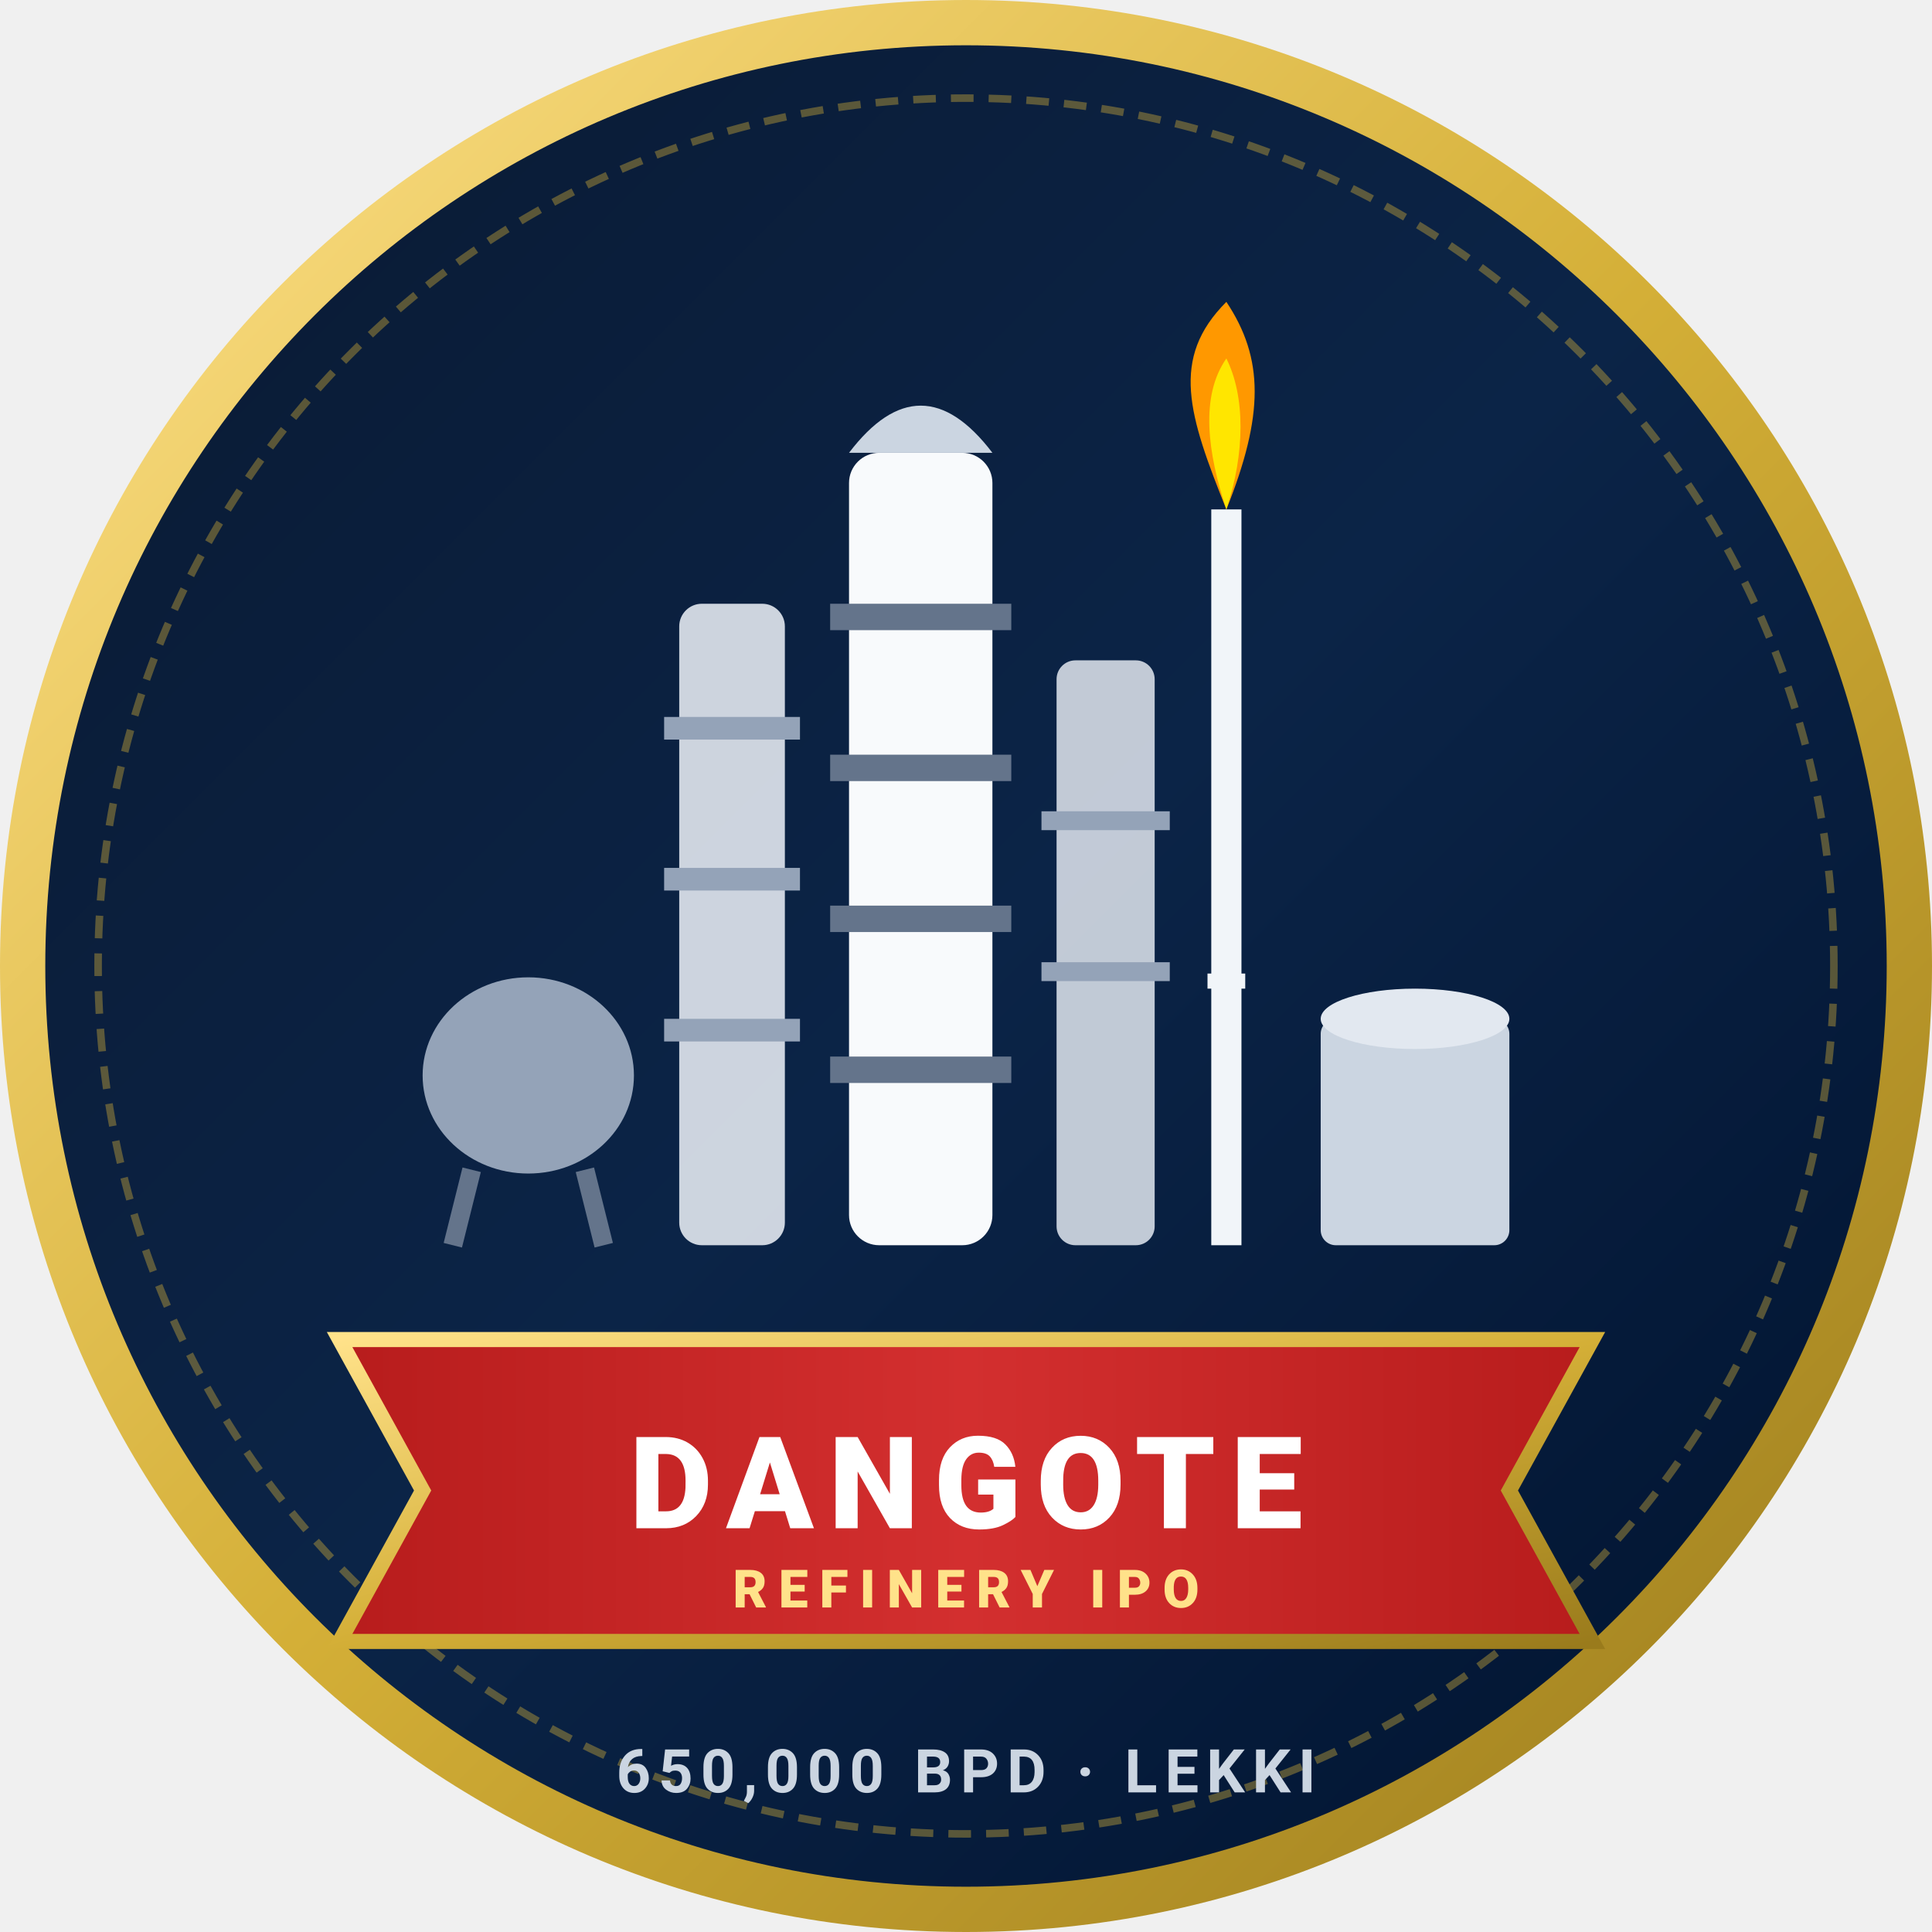
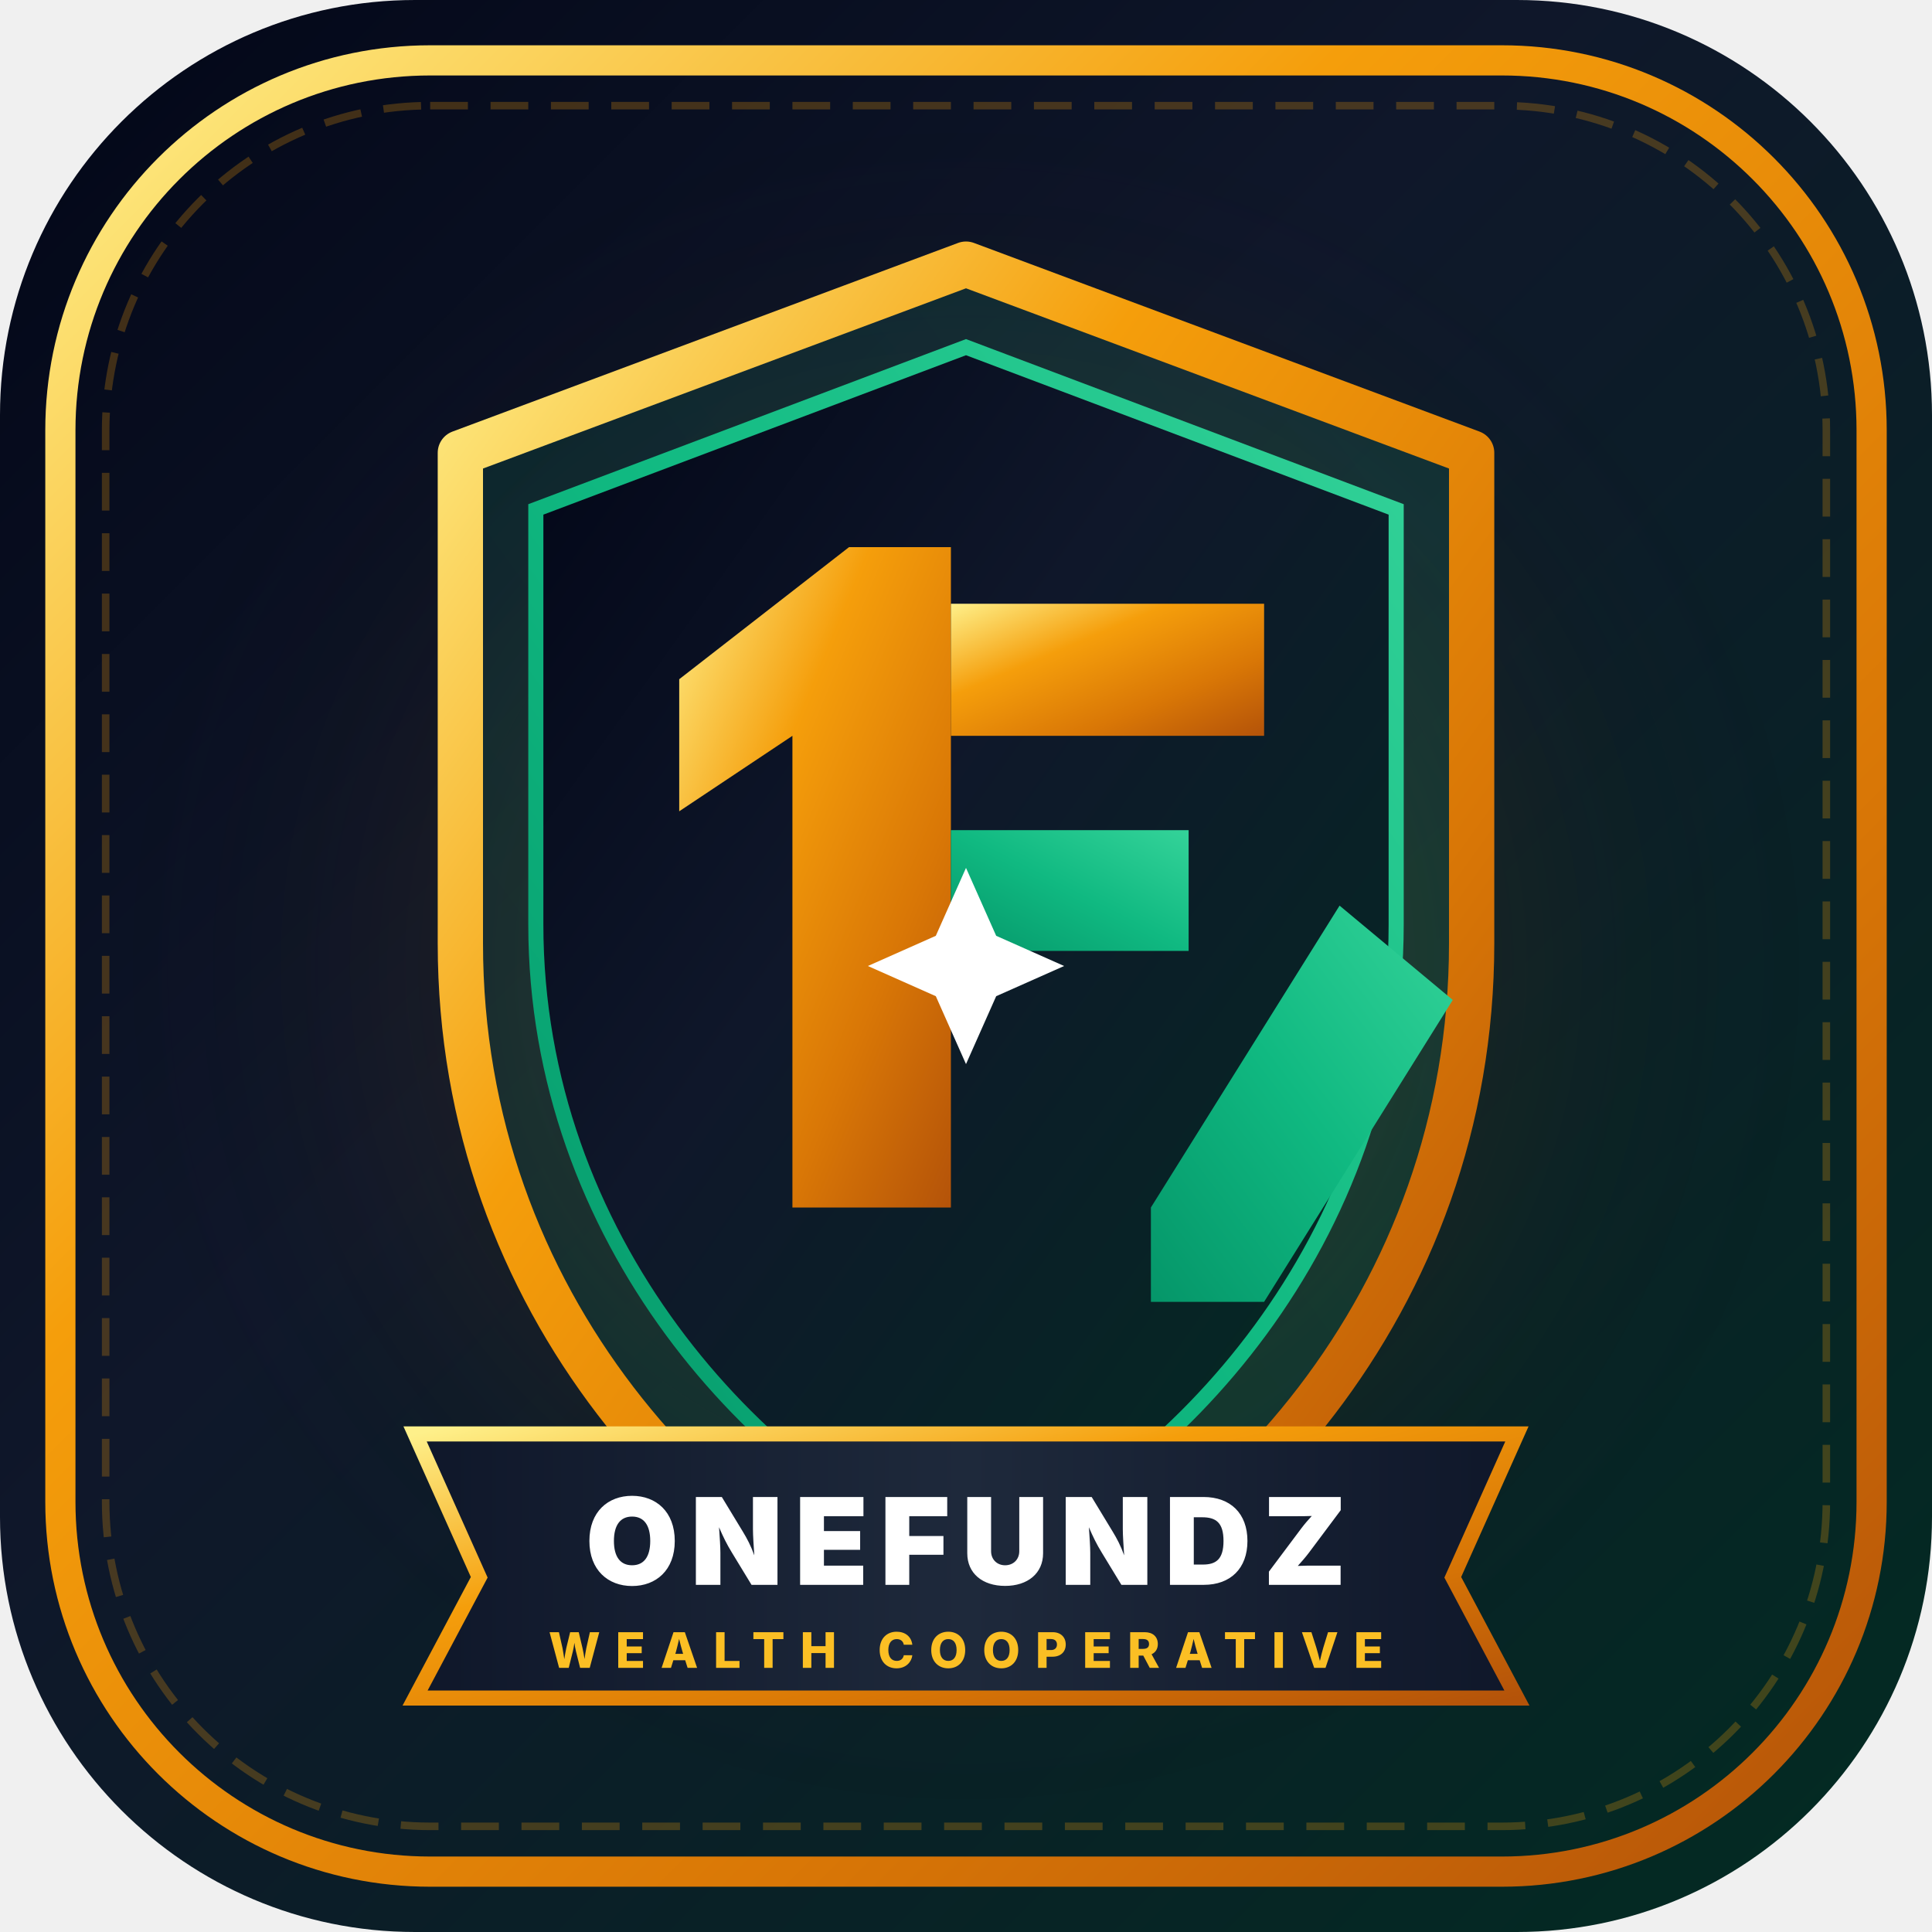
<svg xmlns="http://www.w3.org/2000/svg" viewBox="0 0 512 512" width="512" height="512">
  <defs>
    <linearGradient id="bgGrad" x1="0%" y1="0%" x2="100%" y2="100%">
-       <stop offset="0%" stop-color="#0a1931" />
-       <stop offset="50%" stop-color="#0b2447" />
-       <stop offset="100%" stop-color="#00122e" />
+       <stop offset="0%" stop-color="#020617" />
+       <stop offset="40%" stop-color="#0f172a" />
+       <stop offset="100%" stop-color="#022c22" />
    </linearGradient>
    <linearGradient id="goldGrad" x1="0%" y1="0%" x2="100%" y2="100%">
-       <stop offset="0%" stop-color="#ffe28a" />
-       <stop offset="50%" stop-color="#d4af37" />
-       <stop offset="100%" stop-color="#9a7b1c" />
+       <stop offset="0%" stop-color="#fef08a" />
+       <stop offset="35%" stop-color="#f59e0b" />
+       <stop offset="70%" stop-color="#d97706" />
+       <stop offset="100%" stop-color="#b45309" />
    </linearGradient>
-     <linearGradient id="redGrad" x1="0%" y1="0%" x2="100%" y2="0%">
-       <stop offset="0%" stop-color="#b71c1c" />
-       <stop offset="50%" stop-color="#d32f2f" />
-       <stop offset="100%" stop-color="#b71c1c" />
+     <linearGradient id="goldLight" x1="0%" y1="0%" x2="100%" y2="0%">
+       <stop offset="0%" stop-color="#fbbf24" />
+       <stop offset="100%" stop-color="#f59e0b" />
    </linearGradient>
+     <linearGradient id="emeraldGrad" x1="0%" y1="100%" x2="100%" y2="0%">
+       <stop offset="0%" stop-color="#059669" />
+       <stop offset="50%" stop-color="#10b981" />
+       <stop offset="100%" stop-color="#34d399" />
+     </linearGradient>
+     <linearGradient id="ribbonGrad" x1="0%" y1="0%" x2="100%" y2="0%">
+       <stop offset="0%" stop-color="#0f172a" />
+       <stop offset="50%" stop-color="#1e293b" />
+       <stop offset="100%" stop-color="#0f172a" />
+     </linearGradient>
+     <radialGradient id="glow" cx="50%" cy="50%" r="50%">
+       <stop offset="0%" stop-color="#f59e0b" stop-opacity="0.3" />
+       <stop offset="100%" stop-color="#020617" stop-opacity="0" />
+     </radialGradient>
  </defs>
-   <circle cx="256" cy="256" r="250" fill="url(#bgGrad)" stroke="url(#goldGrad)" stroke-width="12" />
-   <circle cx="256" cy="256" r="230" fill="none" stroke="rgba(212, 175, 55, 0.4)" stroke-width="2" stroke-dasharray="6,4" />
-   <rect x="180" y="160" width="28" height="170" rx="6" fill="#e2e8f0" opacity="0.9" />
-   <rect x="176" y="190" width="36" height="6" fill="#94a3b8" />
-   <rect x="176" y="230" width="36" height="6" fill="#94a3b8" />
-   <rect x="176" y="270" width="36" height="6" fill="#94a3b8" />
-   <rect x="225" y="120" width="38" height="210" rx="8" fill="#f8fafc" />
-   <path d="M 225 120 Q 244 95 263 120 Z" fill="#cbd5e1" />
-   <rect x="220" y="160" width="48" height="7" fill="#64748b" />
-   <rect x="220" y="200" width="48" height="7" fill="#64748b" />
-   <rect x="220" y="240" width="48" height="7" fill="#64748b" />
-   <rect x="220" y="280" width="48" height="7" fill="#64748b" />
-   <rect x="280" y="175" width="26" height="155" rx="5" fill="#e2e8f0" opacity="0.85" />
-   <rect x="276" y="215" width="34" height="5" fill="#94a3b8" />
-   <rect x="276" y="255" width="34" height="5" fill="#94a3b8" />
-   <line x1="325" y1="330" x2="325" y2="135" stroke="#f1f5f9" stroke-width="8" />
-   <line x1="322" y1="210" x2="328" y2="210" stroke="#f1f5f9" stroke-width="4" />
-   <line x1="320" y1="260" x2="330" y2="260" stroke="#f1f5f9" stroke-width="4" />
-   <path d="M 325 135 C 315 110, 310 95, 325 80 C 335 95, 335 110, 325 135 Z" fill="#ff9800" />
-   <path d="M 325 135 C 320 120, 318 105, 325 95 C 330 105, 330 120, 325 135 Z" fill="#ffe600" />
-   <ellipse cx="140" cy="285" rx="28" ry="26" fill="#94a3b8" />
-   <line x1="125" y1="310" x2="120" y2="330" stroke="#64748b" stroke-width="5" />
-   <line x1="155" y1="310" x2="160" y2="330" stroke="#64748b" stroke-width="5" />
-   <rect x="350" y="270" width="50" height="60" rx="4" fill="#cbd5e1" />
-   <ellipse cx="375" cy="270" rx="25" ry="8" fill="#e2e8f0" />
-   <path d="M 90 355 L 422 355 L 400 395 L 422 435 L 90 435 L 112 395 Z" fill="url(#redGrad)" stroke="url(#goldGrad)" stroke-width="4" />
-   <text x="256" y="405" font-family="'Segoe UI', Roboto, sans-serif" font-size="34" font-weight="900" fill="#ffffff" text-anchor="middle" letter-spacing="4">DANGOTE</text>
-   <text x="256" y="426" font-family="'Segoe UI', Roboto, sans-serif" font-size="14" font-weight="800" fill="#ffe28a" text-anchor="middle" letter-spacing="3">REFINERY IPO</text>
-   <text x="256" y="475" font-family="'Segoe UI', Roboto, sans-serif" font-size="16" font-weight="700" fill="#cbd5e1" text-anchor="middle" letter-spacing="2">650,000 BPD · LEKKI</text>
+   <rect width="512" height="512" rx="110" fill="url(#bgGrad)" />
+   <circle cx="256" cy="256" r="230" fill="url(#glow)" />
+   <rect x="16" y="16" width="480" height="480" rx="98" fill="none" stroke="url(#goldGrad)" stroke-width="8" />
+   <rect x="28" y="28" width="456" height="456" rx="86" fill="none" stroke="rgba(245, 158, 11, 0.25)" stroke-width="2" stroke-dasharray="10,6" />
+   <path d="M256 70 L390 120 V250 C390 345 325 415 256 440 C187 415 122 345 122 250 V120 L256 70 Z" fill="url(#emeraldGrad)" fill-opacity="0.12" stroke="url(#goldGrad)" stroke-width="12" stroke-linejoin="round" />
+   <path d="M256 92 L370 135 V245 C370 328 312 392 256 415 C200 392 142 328 142 245 V135 L256 92 Z" fill="url(#bgGrad)" stroke="url(#emeraldGrad)" stroke-width="4" />
+   <path d="M210 320 V195 L180 215 V180 L225 145 H252 V320 H210 Z" fill="url(#goldGrad)" />
+   <path d="M252 160 H335 V195 H252 V160 Z" fill="url(#goldGrad)" />
+   <path d="M252 220 H315 V252 H252 V220 Z" fill="url(#emeraldGrad)" />
+   <path d="M305 320 L355 240 L385 265 L335 345 H305 Z" fill="url(#emeraldGrad)" />
+   <polygon points="256,230 264,248 282,256 264,264 256,282 248,264 230,256 248,248" fill="#FFFFFF" />
+   <path d="M110 380 L402 380 L385 418 L402 450 L110 450 L127 418 Z" fill="url(#ribbonGrad)" stroke="url(#goldGrad)" stroke-width="4" />
+   <text x="256" y="420" font-family="'Inter', 'Segoe UI', system-ui, sans-serif" font-size="32" font-weight="900" fill="#FFFFFF" text-anchor="middle" letter-spacing="3">ONEFUNDZ</text>
+   <text x="256" y="442" font-family="'Inter', 'Segoe UI', system-ui, sans-serif" font-size="13" font-weight="800" fill="#FBBF24" text-anchor="middle" letter-spacing="4">WEALTH COOPERATIVE</text>
</svg>
